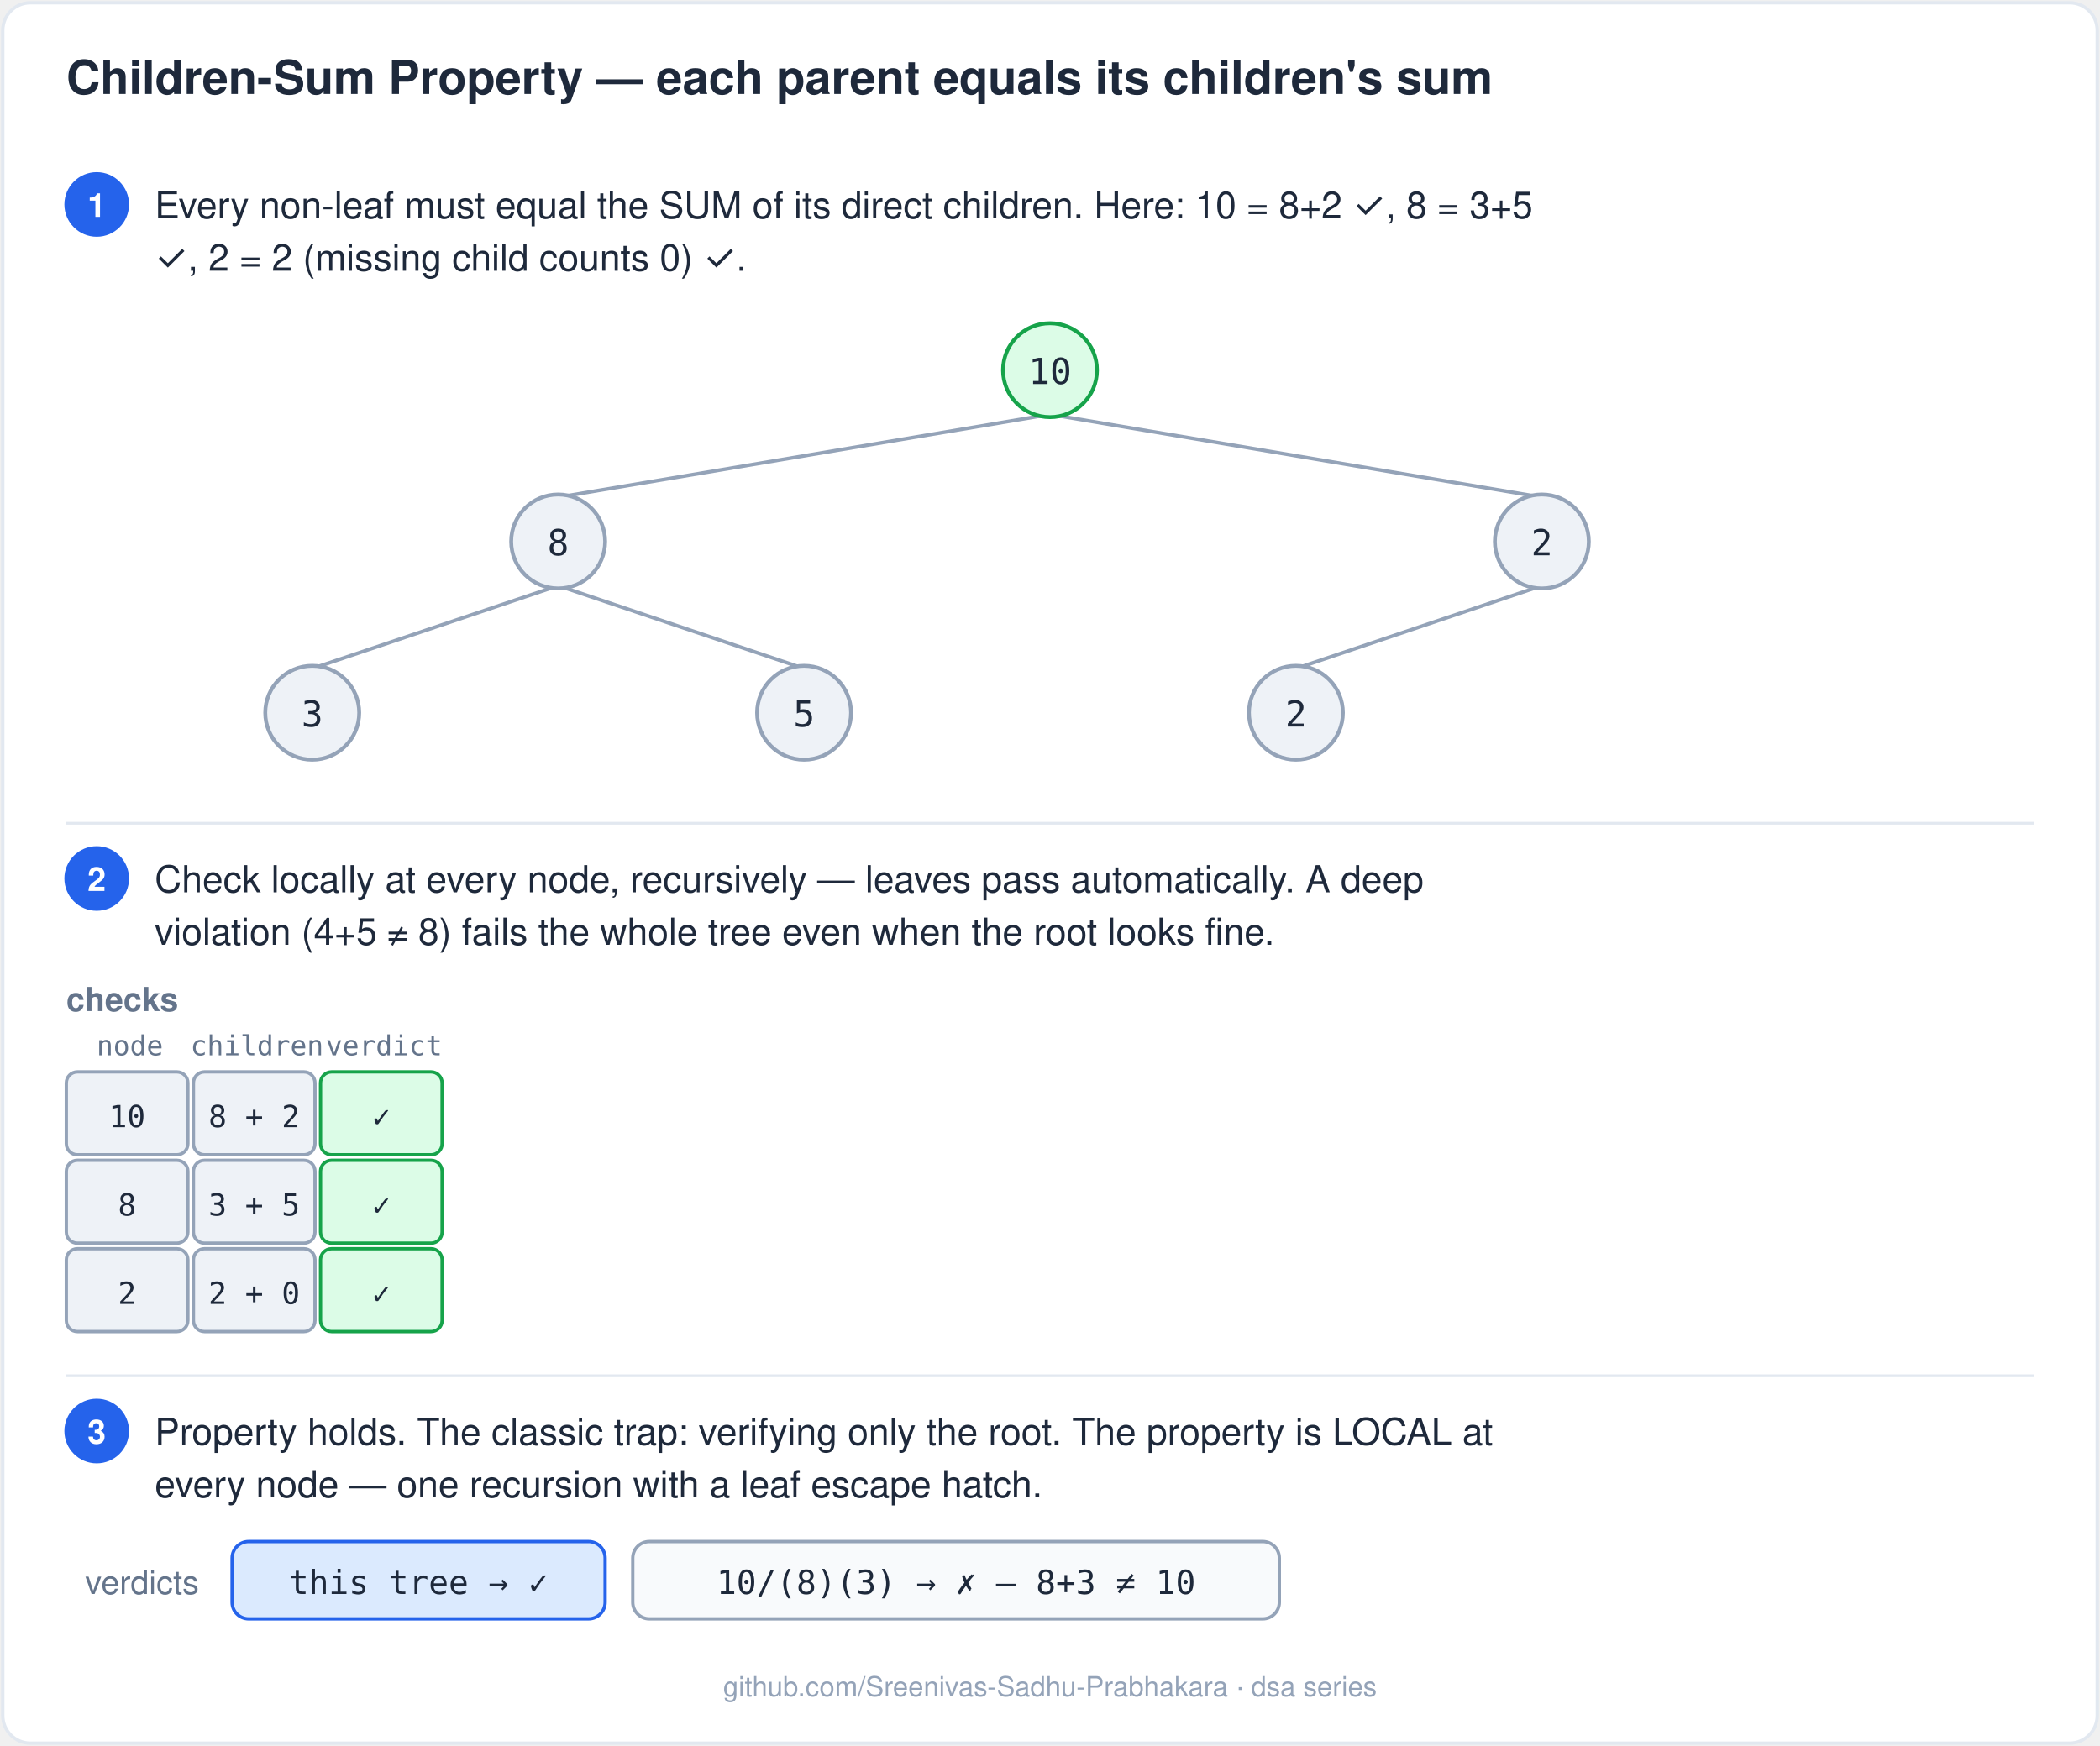
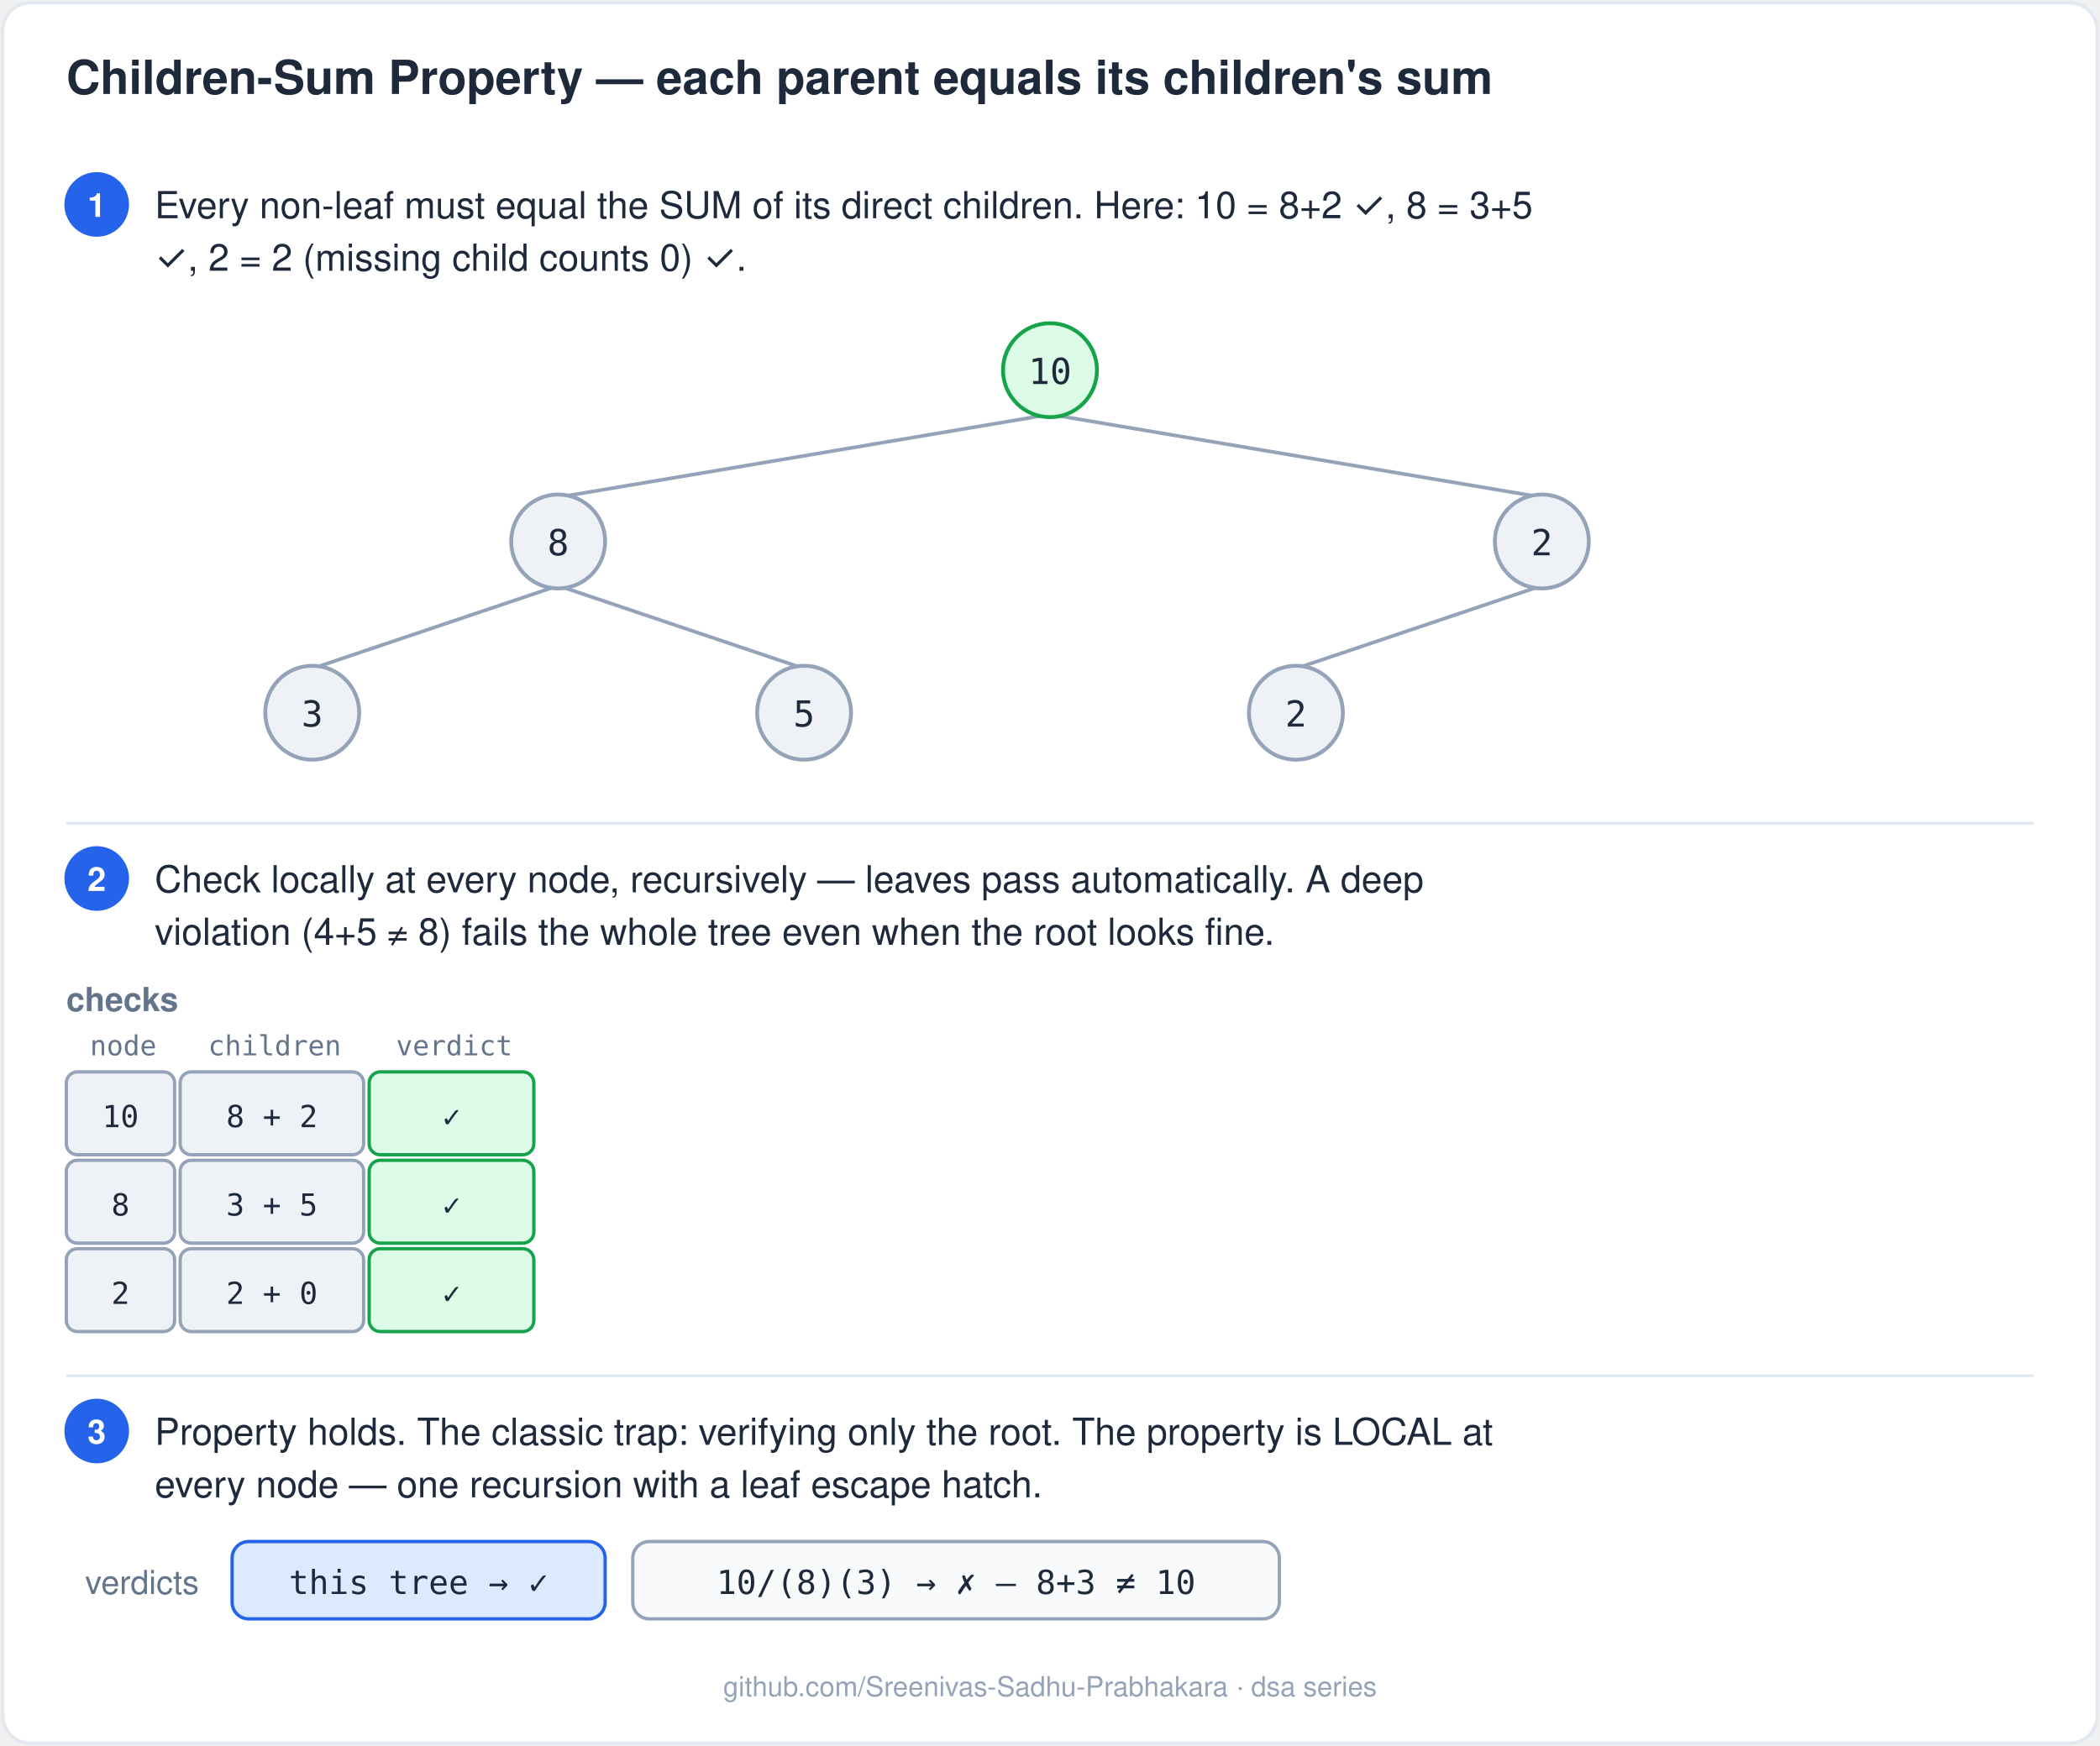
<svg xmlns="http://www.w3.org/2000/svg" width="760" height="632" viewBox="0 0 760 632" role="img" aria-label="Step-by-step visual walkthrough">
  <defs>
    <marker id="arr" markerWidth="8" markerHeight="8" refX="6" refY="3" orient="auto">
      <path d="M0,0 L7,3 L0,6 z" fill="context-stroke" />
    </marker>
  </defs>
  <rect x="1.0" y="1.0" width="758.0" height="630.0" rx="10" fill="#ffffff" stroke="#e2e8f0" stroke-width="1.2" />
  <text x="24.0" y="34.0" font-family="-apple-system,Segoe UI,Helvetica,Arial,sans-serif" font-size="17" fill="#1e293b" text-anchor="start" font-weight="600">Children-Sum Property — each parent equals its children's sum</text>
  <circle cx="35.0" cy="74.0" r="11" fill="#2563eb" stroke="#2563eb" stroke-width="1.4" />
  <text x="35.0" y="78.5" font-family="-apple-system,Segoe UI,Helvetica,Arial,sans-serif" font-size="12" fill="#ffffff" text-anchor="middle" font-weight="600">1</text>
  <text x="56.0" y="79.0" font-family="-apple-system,Segoe UI,Helvetica,Arial,sans-serif" font-size="13.5" fill="#1e293b" text-anchor="start">Every non-leaf must equal the SUM of its direct children. Here: 10 = 8+2 ✓, 8 = 3+5</text>
  <text x="56.0" y="98.0" font-family="-apple-system,Segoe UI,Helvetica,Arial,sans-serif" font-size="13.5" fill="#1e293b" text-anchor="start">✓, 2 = 2 (missing child counts 0) ✓.</text>
  <line x1="380.0" y1="150.0" x2="202.0" y2="180.0" stroke="#94a3b8" stroke-width="1.3" />
  <line x1="380.0" y1="150.0" x2="558.0" y2="180.0" stroke="#94a3b8" stroke-width="1.3" />
  <line x1="202.0" y1="212.0" x2="113.0" y2="242.0" stroke="#94a3b8" stroke-width="1.3" />
  <line x1="202.0" y1="212.0" x2="291.0" y2="242.0" stroke="#94a3b8" stroke-width="1.3" />
  <line x1="558.0" y1="212.0" x2="469.0" y2="242.0" stroke="#94a3b8" stroke-width="1.3" />
  <circle cx="380.0" cy="134.0" r="17" fill="#dcfce7" stroke="#16a34a" stroke-width="1.4" />
  <text x="380.0" y="139.0" font-family="ui-monospace,Menlo,monospace" font-size="13" fill="#1e293b" text-anchor="middle">10</text>
  <circle cx="202.0" cy="196.0" r="17" fill="#eef2f7" stroke="#94a3b8" stroke-width="1.4" />
  <text x="202.0" y="201.0" font-family="ui-monospace,Menlo,monospace" font-size="13" fill="#1e293b" text-anchor="middle">8</text>
  <circle cx="558.0" cy="196.0" r="17" fill="#eef2f7" stroke="#94a3b8" stroke-width="1.4" />
  <text x="558.0" y="201.0" font-family="ui-monospace,Menlo,monospace" font-size="13" fill="#1e293b" text-anchor="middle">2</text>
  <circle cx="113.0" cy="258.0" r="17" fill="#eef2f7" stroke="#94a3b8" stroke-width="1.4" />
  <text x="113.0" y="263.0" font-family="ui-monospace,Menlo,monospace" font-size="13" fill="#1e293b" text-anchor="middle">3</text>
  <circle cx="291.0" cy="258.0" r="17" fill="#eef2f7" stroke="#94a3b8" stroke-width="1.4" />
  <text x="291.0" y="263.0" font-family="ui-monospace,Menlo,monospace" font-size="13" fill="#1e293b" text-anchor="middle">5</text>
  <circle cx="469.0" cy="258.0" r="17" fill="#eef2f7" stroke="#94a3b8" stroke-width="1.4" />
  <text x="469.0" y="263.0" font-family="ui-monospace,Menlo,monospace" font-size="13" fill="#1e293b" text-anchor="middle">2</text>
  <line x1="24.0" y1="298.0" x2="736.0" y2="298.0" stroke="#e2e8f0" stroke-width="1" />
  <circle cx="35.0" cy="318.0" r="11" fill="#2563eb" stroke="#2563eb" stroke-width="1.4" />
  <text x="35.0" y="322.5" font-family="-apple-system,Segoe UI,Helvetica,Arial,sans-serif" font-size="12" fill="#ffffff" text-anchor="middle" font-weight="600">2</text>
  <text x="56.0" y="323.0" font-family="-apple-system,Segoe UI,Helvetica,Arial,sans-serif" font-size="13.5" fill="#1e293b" text-anchor="start">Check locally at every node, recursively — leaves pass automatically. A deep</text>
  <text x="56.0" y="342.0" font-family="-apple-system,Segoe UI,Helvetica,Arial,sans-serif" font-size="13.5" fill="#1e293b" text-anchor="start">violation (4+5 ≠ 8) fails the whole tree even when the root looks fine.</text>
  <text x="24.0" y="366.0" font-family="-apple-system,Segoe UI,Helvetica,Arial,sans-serif" font-size="12" fill="#64748b" text-anchor="start" font-weight="600">checks</text>
-   <text x="47.0" y="382.0" font-family="ui-monospace,Menlo,monospace" font-size="10" fill="#64748b" text-anchor="middle">node</text>
-   <text x="93.0" y="382.0" font-family="ui-monospace,Menlo,monospace" font-size="10" fill="#64748b" text-anchor="middle">children</text>
-   <text x="139.0" y="382.0" font-family="ui-monospace,Menlo,monospace" font-size="10" fill="#64748b" text-anchor="middle">verdict</text>
-   <rect x="24.0" y="388.0" width="44.0" height="30.0" rx="4" fill="#eef2f7" stroke="#94a3b8" stroke-width="1.2" />
-   <text x="46.0" y="408.0" font-family="ui-monospace,Menlo,monospace" font-size="11" fill="#1e293b" text-anchor="middle">10</text>
-   <rect x="70.0" y="388.0" width="44.0" height="30.0" rx="4" fill="#eef2f7" stroke="#94a3b8" stroke-width="1.2" />
-   <text x="92.0" y="408.0" font-family="ui-monospace,Menlo,monospace" font-size="11" fill="#1e293b" text-anchor="middle">8 + 2</text>
-   <rect x="116.0" y="388.0" width="44.0" height="30.0" rx="4" fill="#dcfce7" stroke="#16a34a" stroke-width="1.2" />
-   <text x="138.0" y="408.0" font-family="ui-monospace,Menlo,monospace" font-size="11" fill="#1e293b" text-anchor="middle">✓</text>
-   <rect x="24.0" y="420.0" width="44.0" height="30.0" rx="4" fill="#eef2f7" stroke="#94a3b8" stroke-width="1.2" />
-   <text x="46.0" y="440.0" font-family="ui-monospace,Menlo,monospace" font-size="11" fill="#1e293b" text-anchor="middle">8</text>
-   <rect x="70.0" y="420.0" width="44.0" height="30.0" rx="4" fill="#eef2f7" stroke="#94a3b8" stroke-width="1.2" />
-   <text x="92.0" y="440.0" font-family="ui-monospace,Menlo,monospace" font-size="11" fill="#1e293b" text-anchor="middle">3 + 5</text>
-   <rect x="116.0" y="420.0" width="44.0" height="30.0" rx="4" fill="#dcfce7" stroke="#16a34a" stroke-width="1.2" />
-   <text x="138.0" y="440.0" font-family="ui-monospace,Menlo,monospace" font-size="11" fill="#1e293b" text-anchor="middle">✓</text>
-   <rect x="24.0" y="452.0" width="44.0" height="30.0" rx="4" fill="#eef2f7" stroke="#94a3b8" stroke-width="1.2" />
-   <text x="46.0" y="472.0" font-family="ui-monospace,Menlo,monospace" font-size="11" fill="#1e293b" text-anchor="middle">2</text>
-   <rect x="70.0" y="452.0" width="44.0" height="30.0" rx="4" fill="#eef2f7" stroke="#94a3b8" stroke-width="1.2" />
-   <text x="92.0" y="472.0" font-family="ui-monospace,Menlo,monospace" font-size="11" fill="#1e293b" text-anchor="middle">2 + 0</text>
-   <rect x="116.0" y="452.0" width="44.0" height="30.0" rx="4" fill="#dcfce7" stroke="#16a34a" stroke-width="1.2" />
-   <text x="138.0" y="472.0" font-family="ui-monospace,Menlo,monospace" font-size="11" fill="#1e293b" text-anchor="middle">✓</text>
+   <text x="44.6" y="382.0" font-family="ui-monospace,Menlo,monospace" font-size="10" fill="#64748b" text-anchor="middle">node</text>
+   <text x="99.4" y="382.0" font-family="ui-monospace,Menlo,monospace" font-size="10" fill="#64748b" text-anchor="middle">children</text>
+   <text x="164.4" y="382.0" font-family="ui-monospace,Menlo,monospace" font-size="10" fill="#64748b" text-anchor="middle">verdict</text>
+   <rect x="24.0" y="388.0" width="39.2" height="30.0" rx="4" fill="#eef2f7" stroke="#94a3b8" stroke-width="1.2" />
+   <text x="43.6" y="408.0" font-family="ui-monospace,Menlo,monospace" font-size="11" fill="#1e293b" text-anchor="middle">10</text>
+   <rect x="65.2" y="388.0" width="66.4" height="30.0" rx="4" fill="#eef2f7" stroke="#94a3b8" stroke-width="1.2" />
+   <text x="98.4" y="408.0" font-family="ui-monospace,Menlo,monospace" font-size="11" fill="#1e293b" text-anchor="middle">8 + 2</text>
+   <rect x="133.6" y="388.0" width="59.6" height="30.0" rx="4" fill="#dcfce7" stroke="#16a34a" stroke-width="1.2" />
+   <text x="163.4" y="408.0" font-family="ui-monospace,Menlo,monospace" font-size="11" fill="#1e293b" text-anchor="middle">✓</text>
+   <rect x="24.0" y="420.0" width="39.2" height="30.0" rx="4" fill="#eef2f7" stroke="#94a3b8" stroke-width="1.2" />
+   <text x="43.6" y="440.0" font-family="ui-monospace,Menlo,monospace" font-size="11" fill="#1e293b" text-anchor="middle">8</text>
+   <rect x="65.2" y="420.0" width="66.4" height="30.0" rx="4" fill="#eef2f7" stroke="#94a3b8" stroke-width="1.2" />
+   <text x="98.4" y="440.0" font-family="ui-monospace,Menlo,monospace" font-size="11" fill="#1e293b" text-anchor="middle">3 + 5</text>
+   <rect x="133.6" y="420.0" width="59.6" height="30.0" rx="4" fill="#dcfce7" stroke="#16a34a" stroke-width="1.2" />
+   <text x="163.4" y="440.0" font-family="ui-monospace,Menlo,monospace" font-size="11" fill="#1e293b" text-anchor="middle">✓</text>
+   <rect x="24.0" y="452.0" width="39.2" height="30.0" rx="4" fill="#eef2f7" stroke="#94a3b8" stroke-width="1.2" />
+   <text x="43.6" y="472.0" font-family="ui-monospace,Menlo,monospace" font-size="11" fill="#1e293b" text-anchor="middle">2</text>
+   <rect x="65.2" y="452.0" width="66.4" height="30.0" rx="4" fill="#eef2f7" stroke="#94a3b8" stroke-width="1.2" />
+   <text x="98.4" y="472.0" font-family="ui-monospace,Menlo,monospace" font-size="11" fill="#1e293b" text-anchor="middle">2 + 0</text>
+   <rect x="133.6" y="452.0" width="59.6" height="30.0" rx="4" fill="#dcfce7" stroke="#16a34a" stroke-width="1.2" />
+   <text x="163.4" y="472.0" font-family="ui-monospace,Menlo,monospace" font-size="11" fill="#1e293b" text-anchor="middle">✓</text>
  <line x1="24.0" y1="498.0" x2="736.0" y2="498.0" stroke="#e2e8f0" stroke-width="1" />
  <circle cx="35.0" cy="518.0" r="11" fill="#2563eb" stroke="#2563eb" stroke-width="1.4" />
  <text x="35.0" y="522.5" font-family="-apple-system,Segoe UI,Helvetica,Arial,sans-serif" font-size="12" fill="#ffffff" text-anchor="middle" font-weight="600">3</text>
  <text x="56.0" y="523.0" font-family="-apple-system,Segoe UI,Helvetica,Arial,sans-serif" font-size="13.5" fill="#1e293b" text-anchor="start">Property holds. The classic trap: verifying only the root. The property is LOCAL at</text>
  <text x="56.0" y="542.0" font-family="-apple-system,Segoe UI,Helvetica,Arial,sans-serif" font-size="13.5" fill="#1e293b" text-anchor="start">every node — one recursion with a leaf escape hatch.</text>
  <text x="72.0" y="577.0" font-family="-apple-system,Segoe UI,Helvetica,Arial,sans-serif" font-size="12" fill="#64748b" text-anchor="end">verdicts</text>
  <rect x="84.0" y="558.0" width="135.0" height="28.0" rx="6" fill="#dbeafe" stroke="#2563eb" stroke-width="1.2" />
  <text x="151.5" y="577.0" font-family="ui-monospace,Menlo,monospace" font-size="12" fill="#1e293b" text-anchor="middle">this tree → ✓</text>
  <rect x="229.0" y="558.0" width="234.0" height="28.0" rx="6" fill="#f8fafc" stroke="#94a3b8" stroke-width="1.2" />
  <text x="346.0" y="577.0" font-family="ui-monospace,Menlo,monospace" font-size="12" fill="#1e293b" text-anchor="middle">10/(8)(3) → ✗ — 8+3 ≠ 10</text>
  <text x="380.0" y="614.0" font-family="-apple-system,Segoe UI,Helvetica,Arial,sans-serif" font-size="10" fill="#94a3b8" text-anchor="middle">github.com/Sreenivas-Sadhu-Prabhakara · dsa series</text>
</svg>
